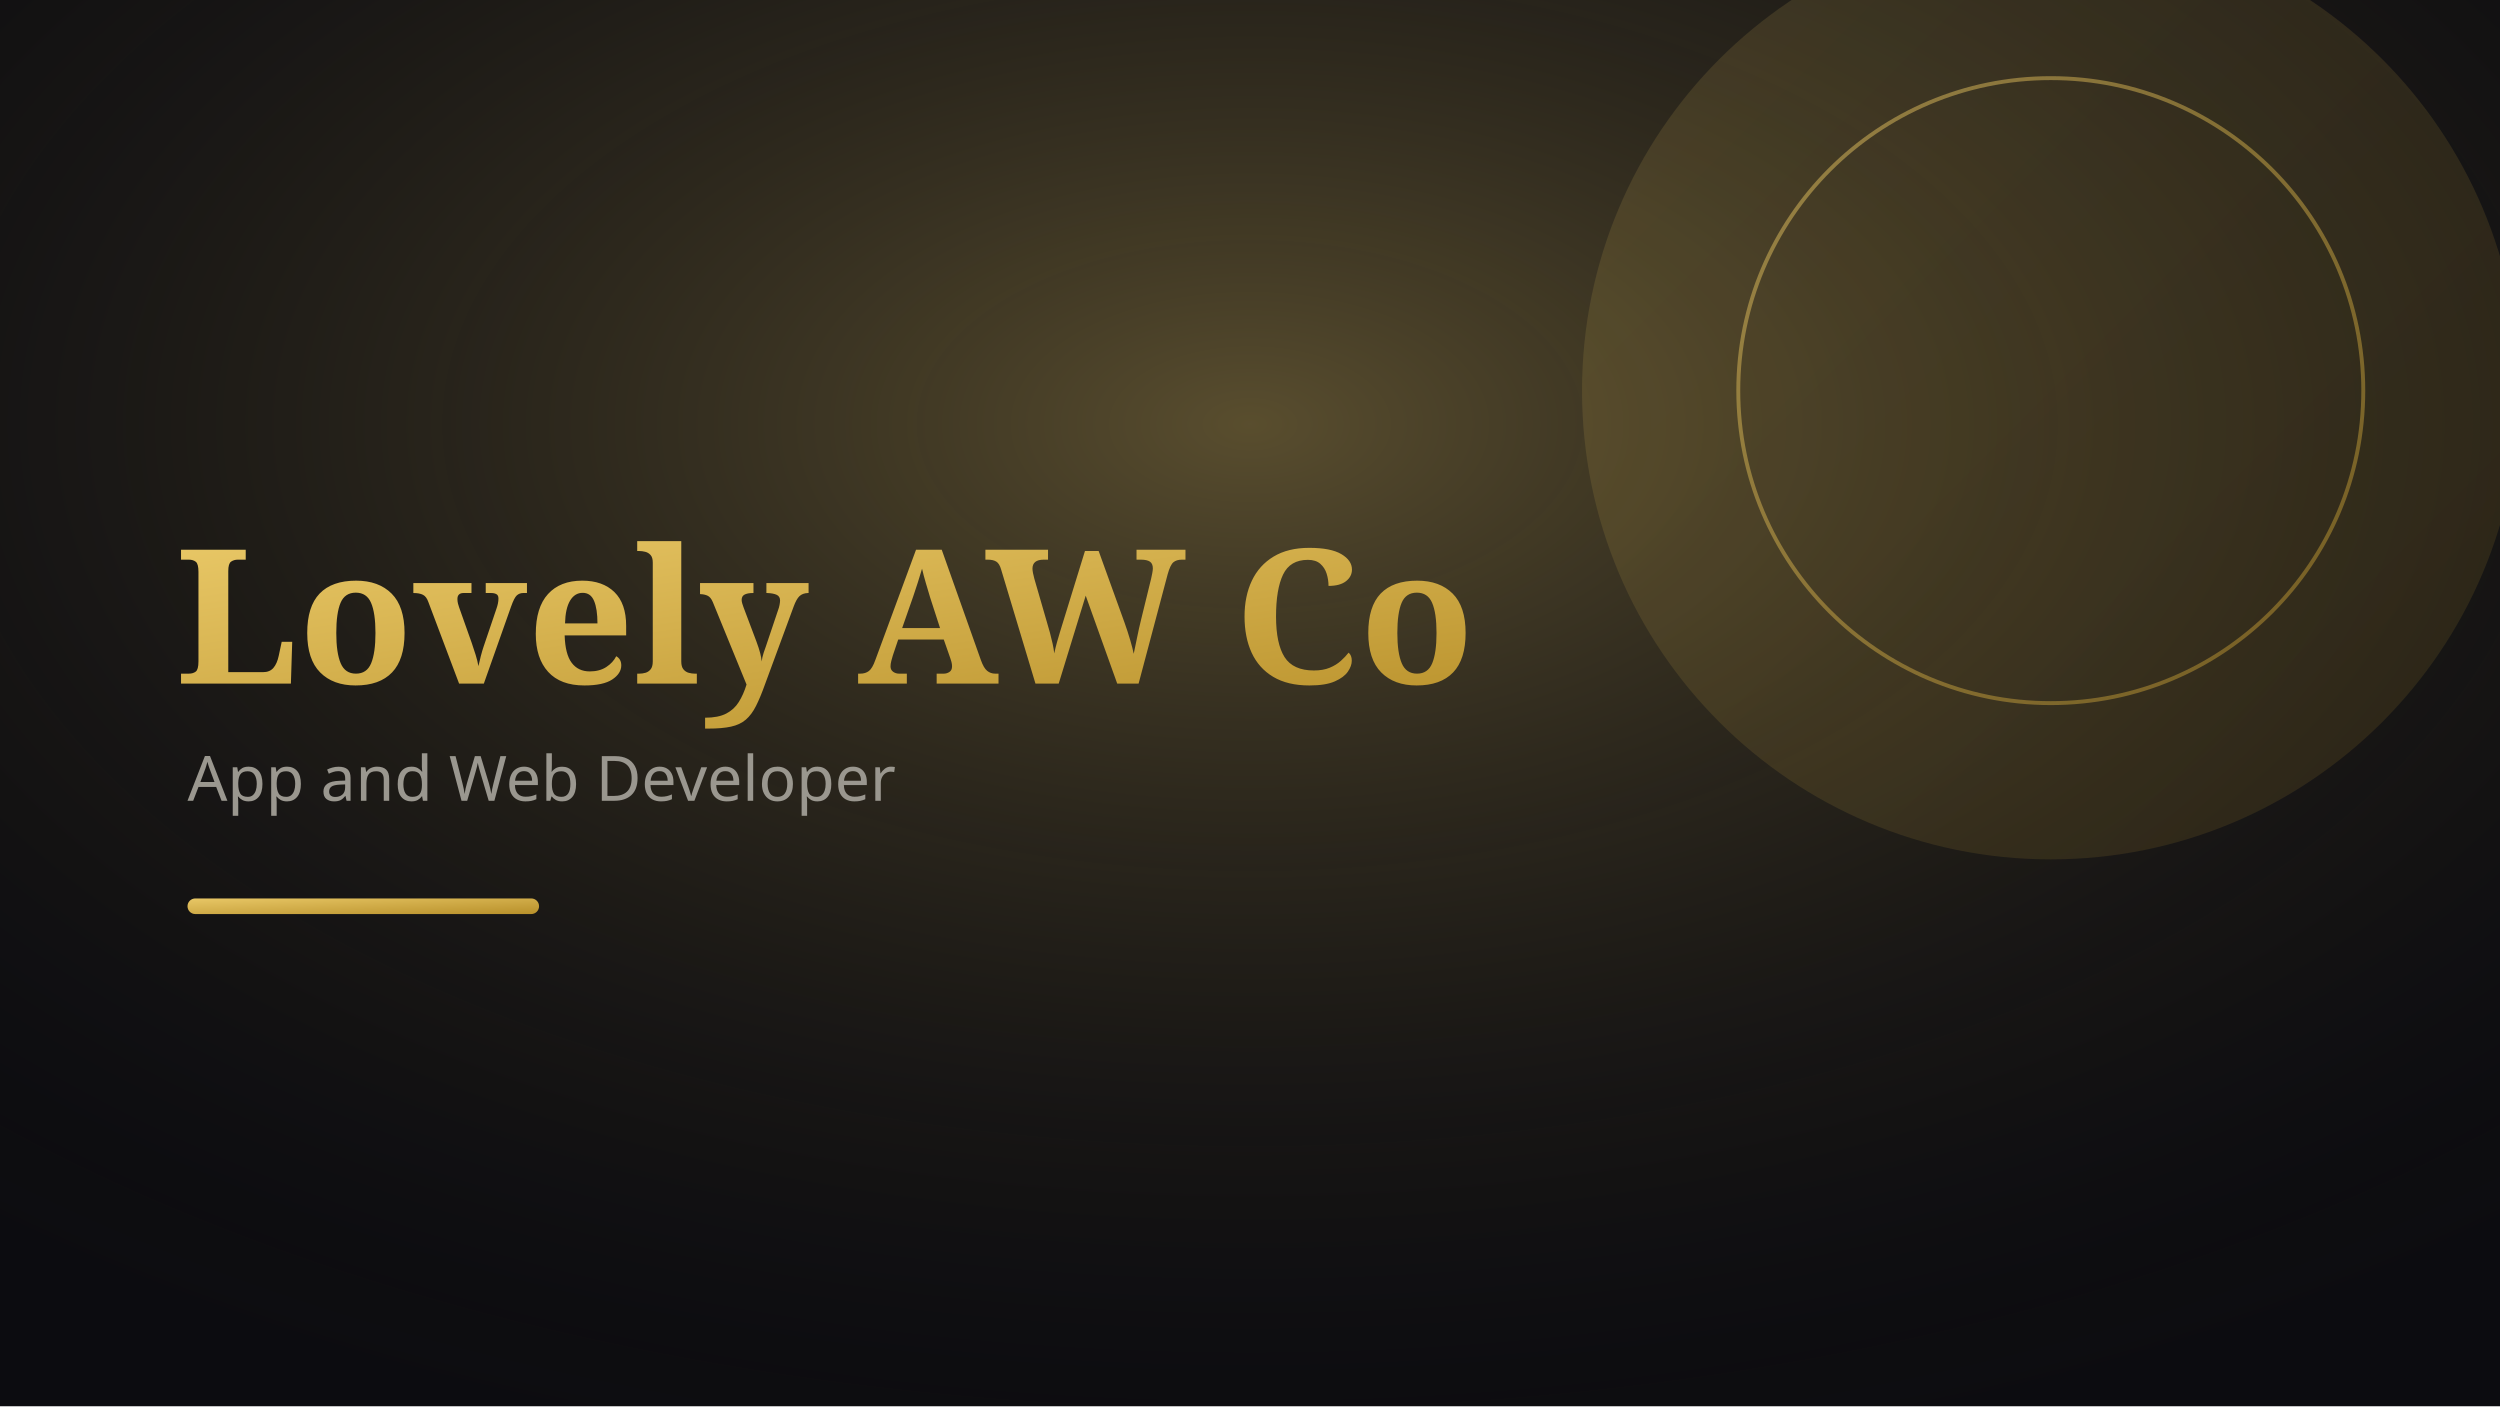
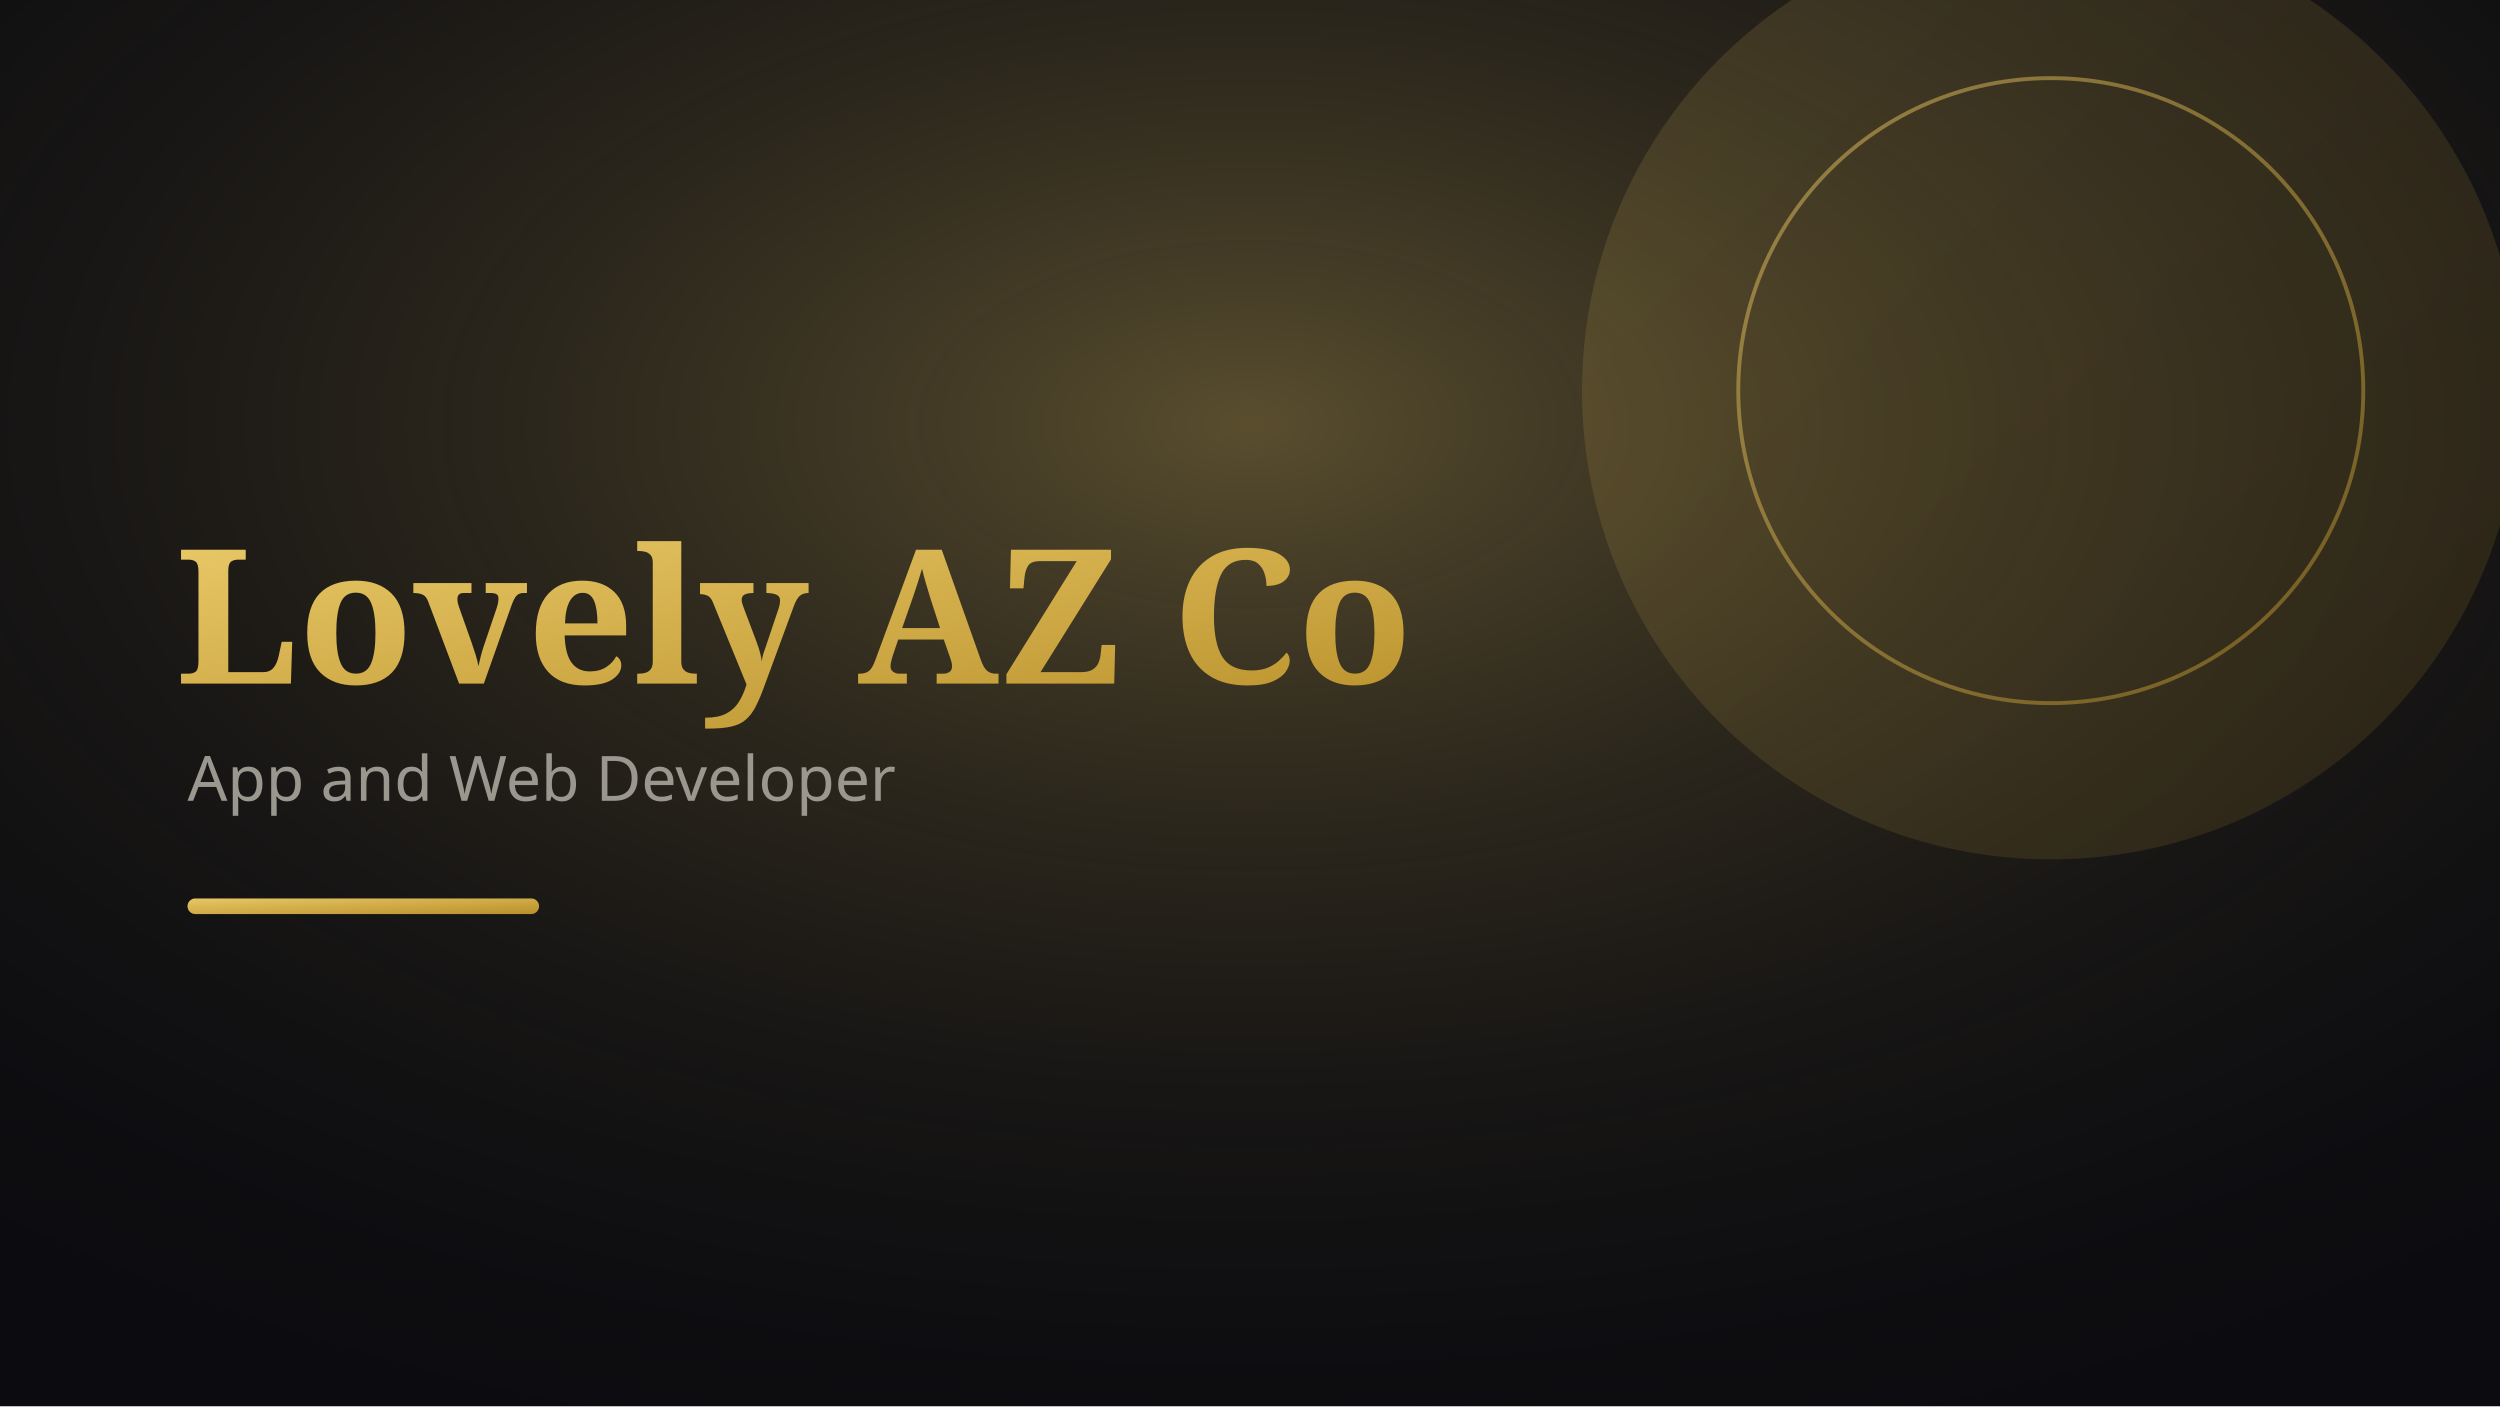
- <svg xmlns="http://www.w3.org/2000/svg" viewBox="0 0 1280 720" role="img" aria-label="Lovely AW Co feature graphic">
+ <svg xmlns="http://www.w3.org/2000/svg" viewBox="0 0 1280 720" role="img" aria-label="Lovely AZ Co feature graphic">
  <defs>
    <linearGradient id="g" x1="0" y1="0" x2="1" y2="1">
      <stop offset="0" stop-color="#e8c766" />
      <stop offset="1" stop-color="#b8902a" />
    </linearGradient>
    <radialGradient id="r" cx="0.5" cy="0.3" r="0.8">
      <stop offset="0" stop-color="#e8c766" stop-opacity="0.35" />
      <stop offset="1" stop-color="#0b0b0f" stop-opacity="0" />
    </radialGradient>
  </defs>
  <rect width="1280" height="720" fill="#0c0c10" />
  <rect width="1280" height="720" fill="url(#r)" />
  <circle cx="1050" cy="200" r="240" fill="url(#g)" opacity="0.14" />
  <circle cx="1050" cy="200" r="160" fill="none" stroke="url(#g)" stroke-width="2" opacity="0.5" />
-   <text x="90" y="350" font-family="Georgia, serif" font-size="96" font-weight="800" fill="url(#g)">Lovely AW Co</text>
+   <text x="90" y="350" font-family="Georgia, serif" font-size="96" font-weight="800" fill="url(#g)">Lovely AZ Co</text>
  <text x="96" y="410" font-family="Segoe UI, sans-serif" font-size="32" fill="#9a978f">App and Web Developer</text>
  <rect x="96" y="460" width="180" height="8" rx="4" fill="url(#g)" />
</svg>
